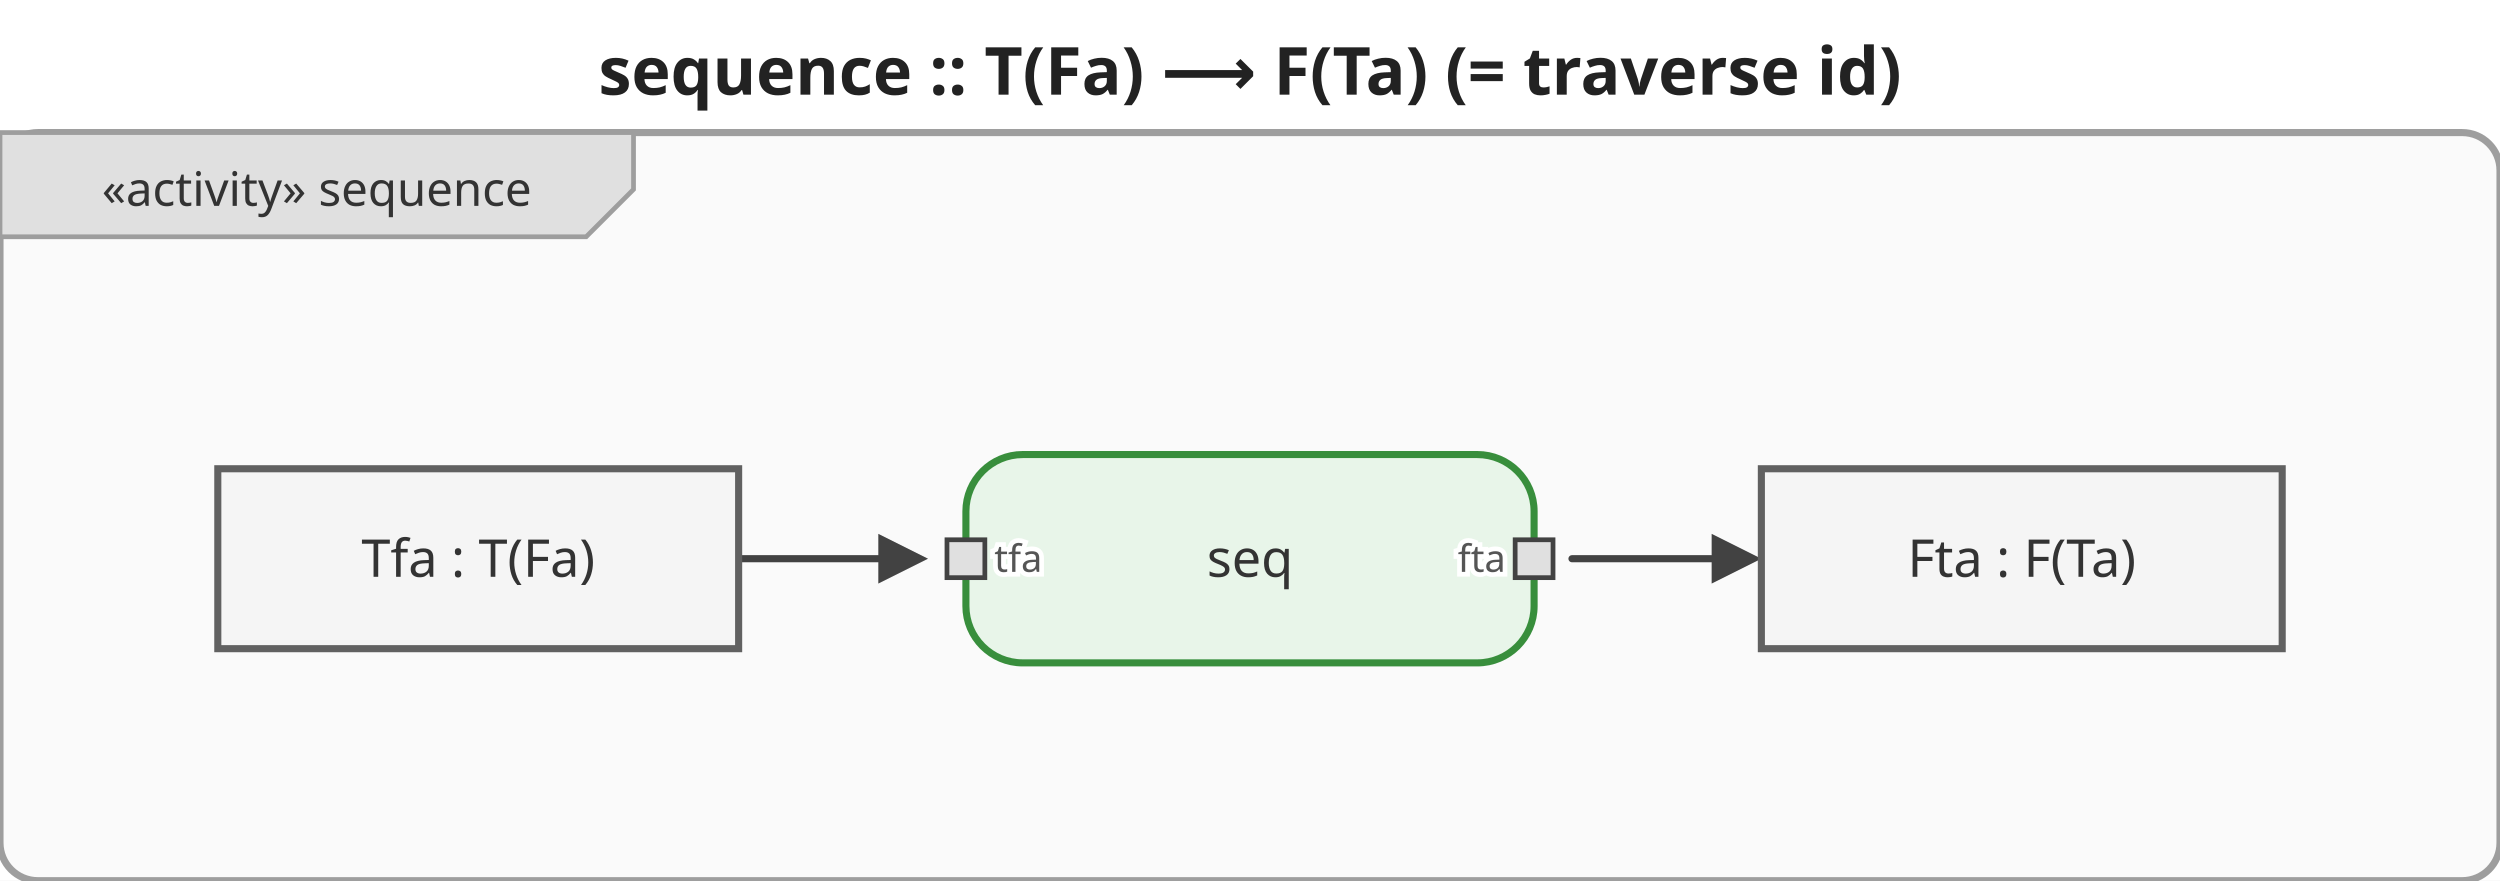
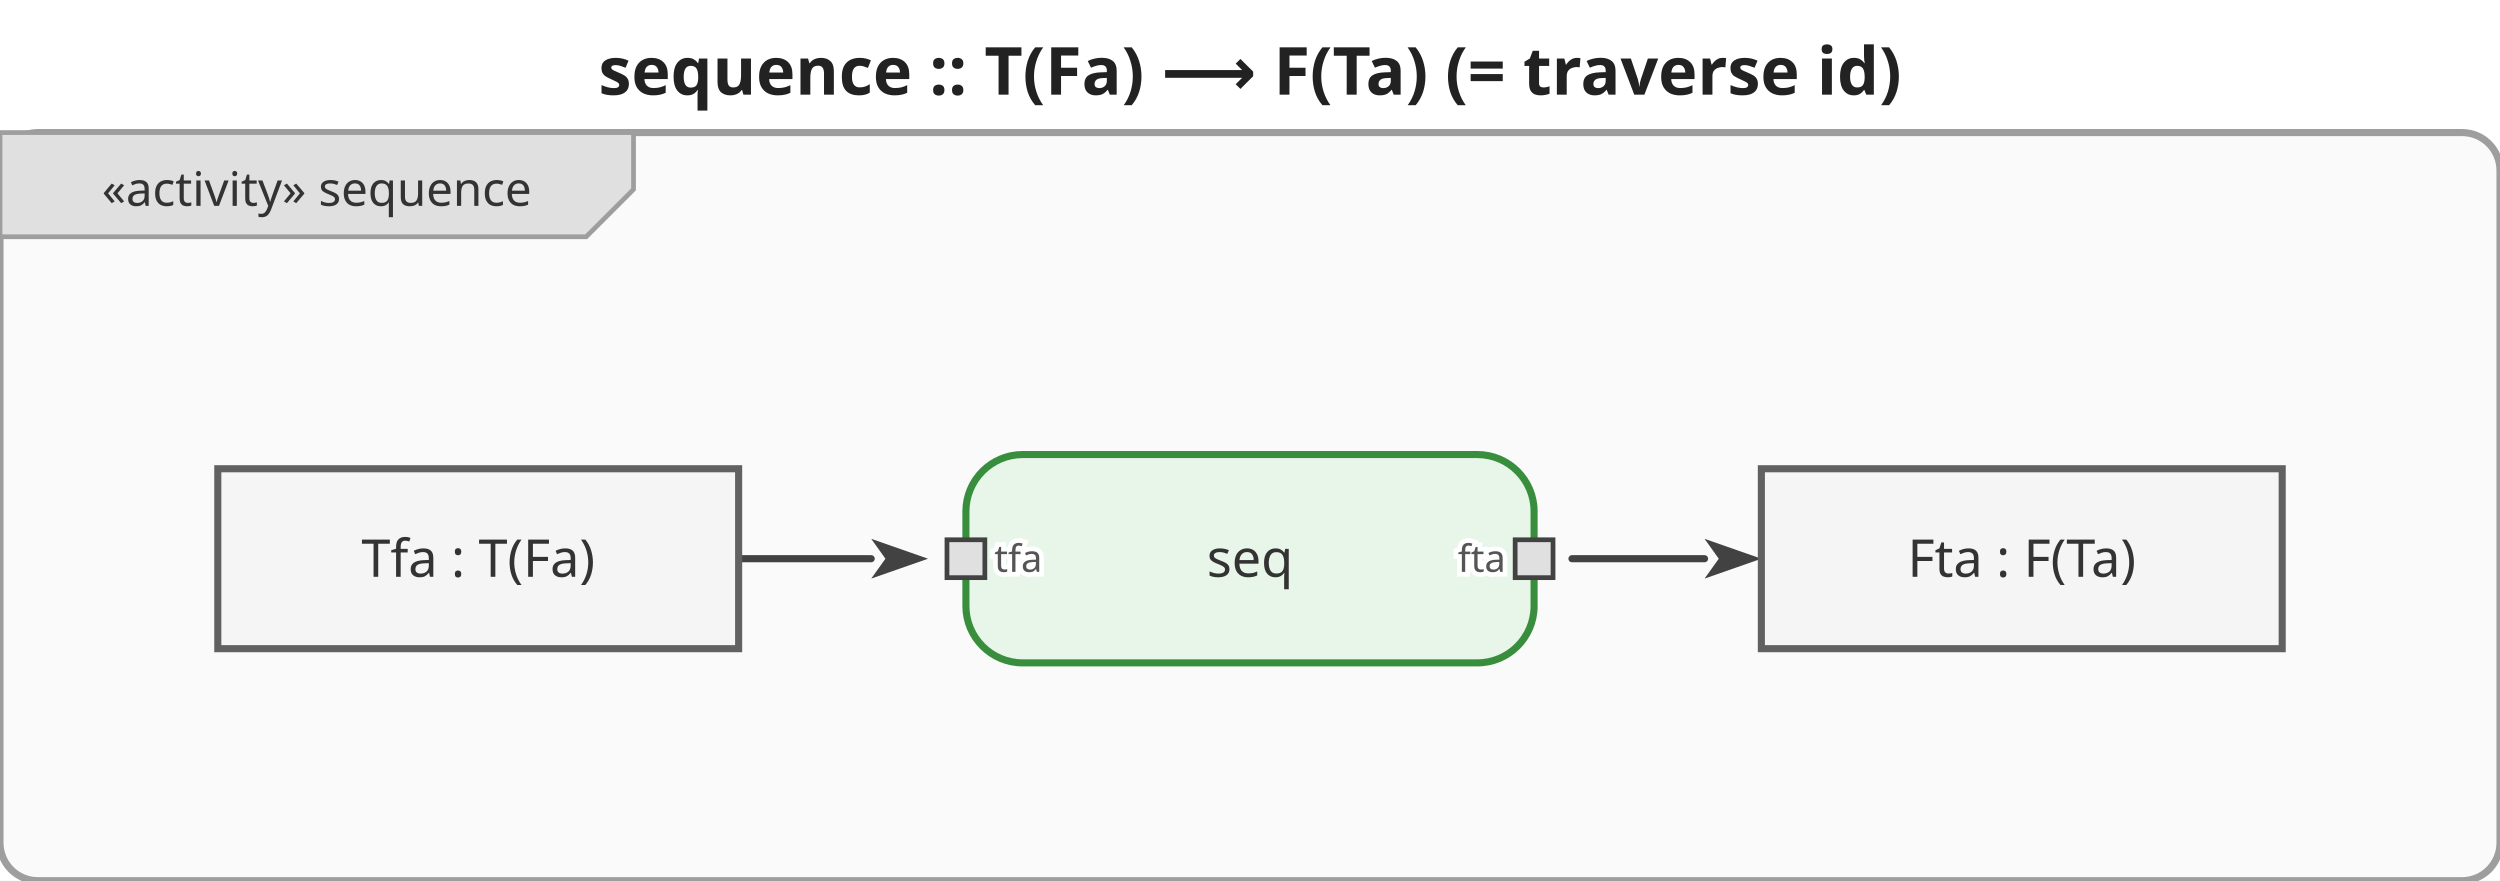
<svg xmlns="http://www.w3.org/2000/svg" viewBox="0 0 528 186" width="528" height="186">
  <defs>
-     <marker id="arrowFilled" viewBox="0 0 10 10" refX="0" refY="5" markerWidth="7" markerHeight="7" orient="auto-start-reverse">
-       <path d="M0,0 L10,5 L0,10 z" fill="#424242" />
+     <marker id="arrowFilled" viewBox="0 0 10 10" refX="0" refY="5" markerWidth="8" markerHeight="8" orient="auto-start-reverse">
+       <path d="M0,1.5 L10,5 L0,8.5 L2.5,5 Z" fill="#424242" />
    </marker>
-     <marker id="arrowOpen" viewBox="0 0 10 10" refX="0" refY="5" markerWidth="7" markerHeight="7" orient="auto-start-reverse">
-       <path d="M0,0 L10,5 L0,10" fill="none" stroke="#424242" stroke-width="1.5" />
+     <marker id="arrowOpen" viewBox="0 0 10 10" refX="0" refY="5" markerWidth="8" markerHeight="8" orient="auto-start-reverse">
+       <path d="M0,1.5 L10,5 L0,8.5" fill="none" stroke="#424242" stroke-width="1.25" />
    </marker>
-     <marker id="arrowHof" viewBox="0 0 10 10" refX="0" refY="5" markerWidth="7" markerHeight="7" orient="auto-start-reverse">
-       <path d="M0,0 L10,5 L0,10 z" fill="#00796b" />
+     <marker id="arrowHof" viewBox="0 0 10 10" refX="0" refY="5" markerWidth="8" markerHeight="8" orient="auto-start-reverse">
+       <path d="M0,1.5 L10,5 L0,8.5 L2.5,5 Z" fill="#00796b" />
    </marker>
  </defs>
  <rect width="528" height="186" fill="white" />
  <text x="264" y="20" text-anchor="middle" font-size="14" font-weight="bold" font-family="sans-serif" fill="#222">sequence :: T(Fa) ⟶ F(Ta)  (= traverse id)</text>
  <g transform="translate(0,28)">
    <rect x="0" y="0" width="528" height="158" rx="8" fill="#fafafa" stroke="#9e9e9e" stroke-width="1.5" />
    <g class="activity-frame-tab">
      <path d="M0,0 L133.8,0 L133.8,12 L123.8,22 L0,22 Z" fill="#e0e0e0" stroke="#9e9e9e" stroke-width="1" />
      <text x="66.9" y="12" text-anchor="middle" font-size="10" font-family="sans-serif" dominant-baseline="middle" fill="#333">«activity» sequence</text>
    </g>
    <g class="edge">
-       <path d="M156.0,90.0 L185.5,90.0" fill="none" stroke="#424242" stroke-width="1.5" stroke-linejoin="round" stroke-linecap="round" marker-end="url(#arrowFilled)" />
+       <path d="M156.0,90.0 L184.0,90.0" fill="none" stroke="#424242" stroke-width="1.5" stroke-linejoin="round" stroke-linecap="round" marker-end="url(#arrowFilled)" />
    </g>
    <g class="edge">
-       <path d="M332.0,90.0 L361.5,90.0" fill="none" stroke="#424242" stroke-width="1.5" stroke-linejoin="round" stroke-linecap="round" marker-end="url(#arrowFilled)" />
+       <path d="M332.0,90.0 L360.0,90.0" fill="none" stroke="#424242" stroke-width="1.5" stroke-linejoin="round" stroke-linecap="round" marker-end="url(#arrowFilled)" />
    </g>
    <g class="action-node">
      <rect x="204" y="68" width="120" height="44" rx="12" fill="#e8f5e9" stroke="#388e3c" stroke-width="1.5" />
      <text class="action-label" x="264" y="90" text-anchor="middle" font-size="11" font-family="sans-serif" dominant-baseline="middle" fill="#333">seq</text>
      <g class="pin pin-in">
        <rect x="200" y="86" width="8" height="8" fill="#e0e0e0" stroke="#424242" stroke-width="1" />
        <text x="210" y="90" text-anchor="start" font-size="8" font-family="sans-serif" dominant-baseline="middle" fill="#555" stroke="white" stroke-width="2" paint-order="stroke fill">tfa</text>
      </g>
      <g class="pin pin-out">
        <rect x="320" y="86" width="8" height="8" fill="#e0e0e0" stroke="#424242" stroke-width="1" />
        <text x="318" y="90" text-anchor="end" font-size="8" font-family="sans-serif" dominant-baseline="middle" fill="#555" stroke="white" stroke-width="2" paint-order="stroke fill">fta</text>
      </g>
    </g>
    <g class="object-node">
      <rect x="46" y="71" width="110" height="38" fill="#f5f5f5" stroke="#616161" stroke-width="1.5" />
      <text x="101" y="90" text-anchor="middle" font-size="11" font-family="sans-serif" dominant-baseline="middle" fill="#333">Tfa : T(Fa)</text>
    </g>
    <g class="object-node">
      <rect x="372" y="71" width="110" height="38" fill="#f5f5f5" stroke="#616161" stroke-width="1.5" />
      <text x="427" y="90" text-anchor="middle" font-size="11" font-family="sans-serif" dominant-baseline="middle" fill="#333">Fta : F(Ta)</text>
    </g>
  </g>
</svg>
